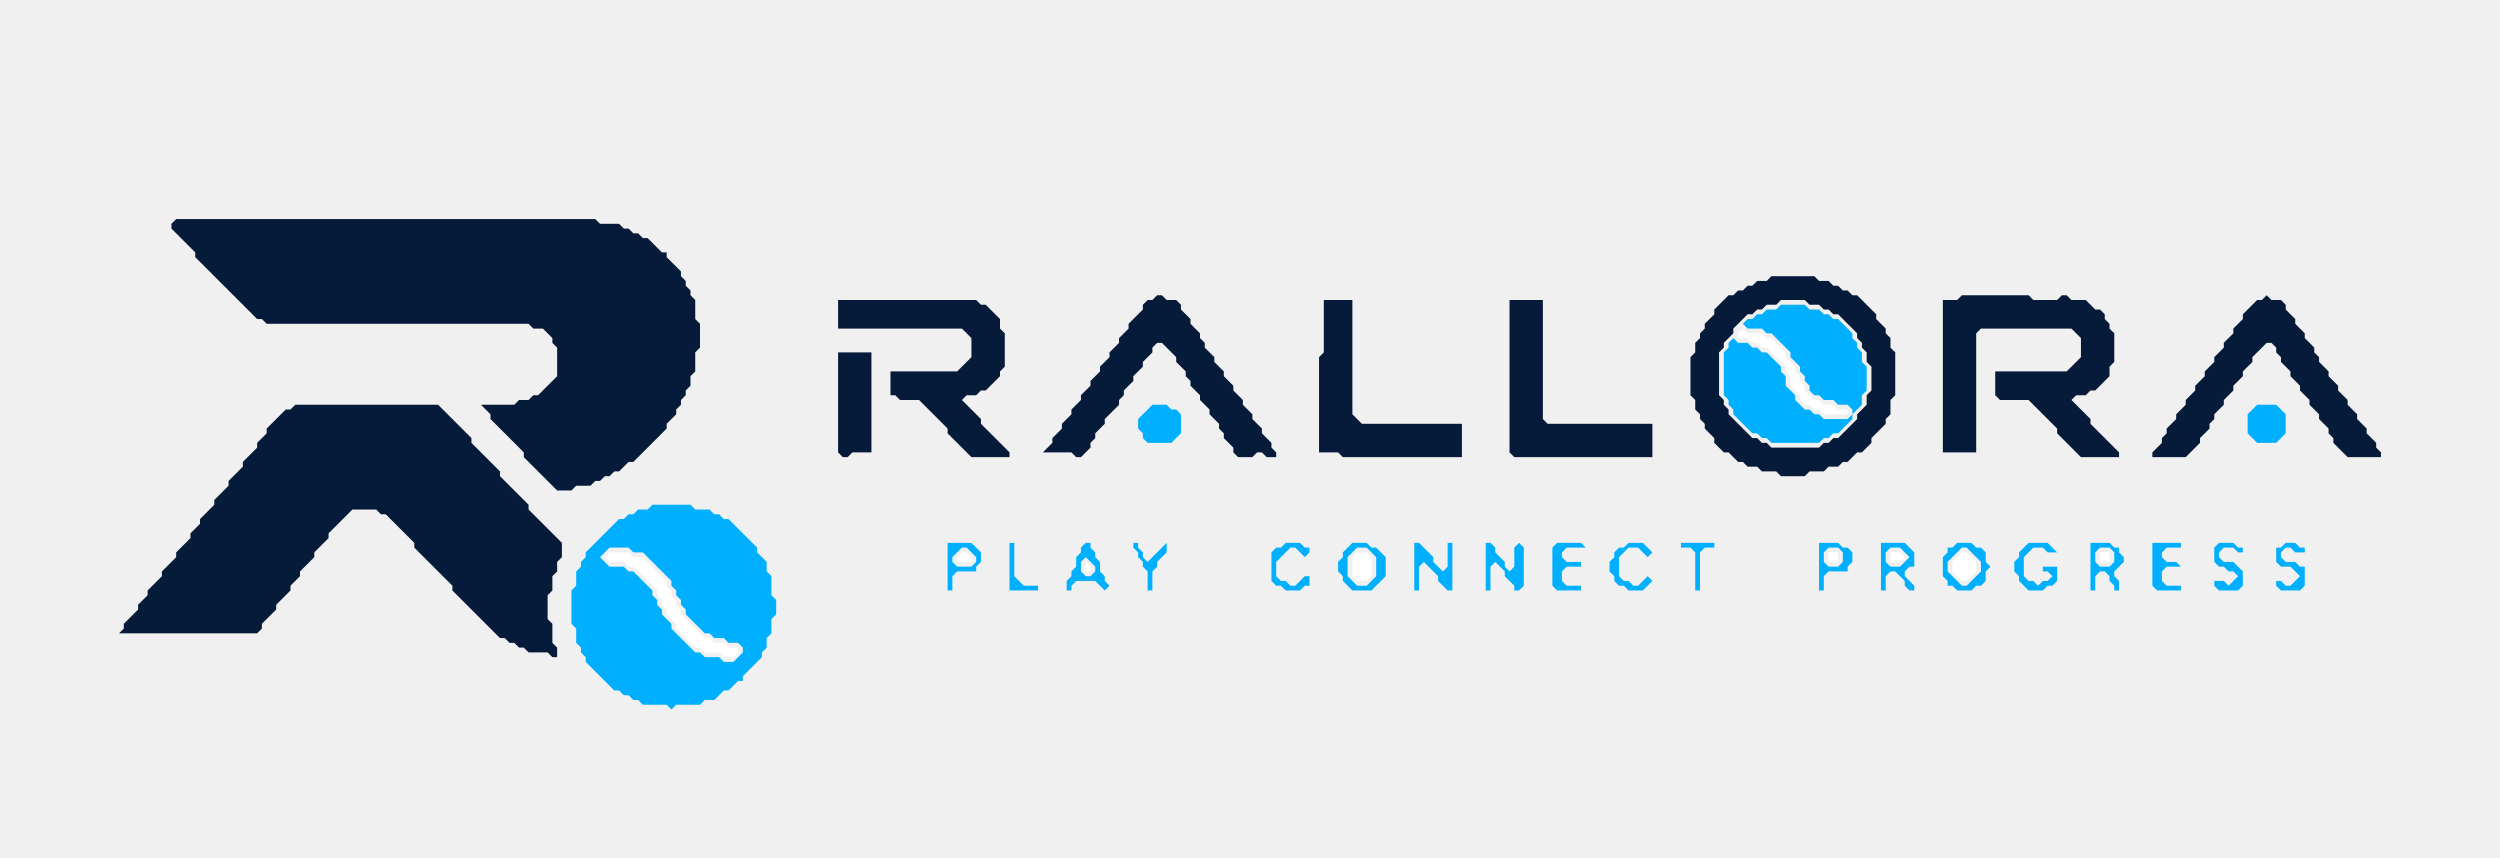
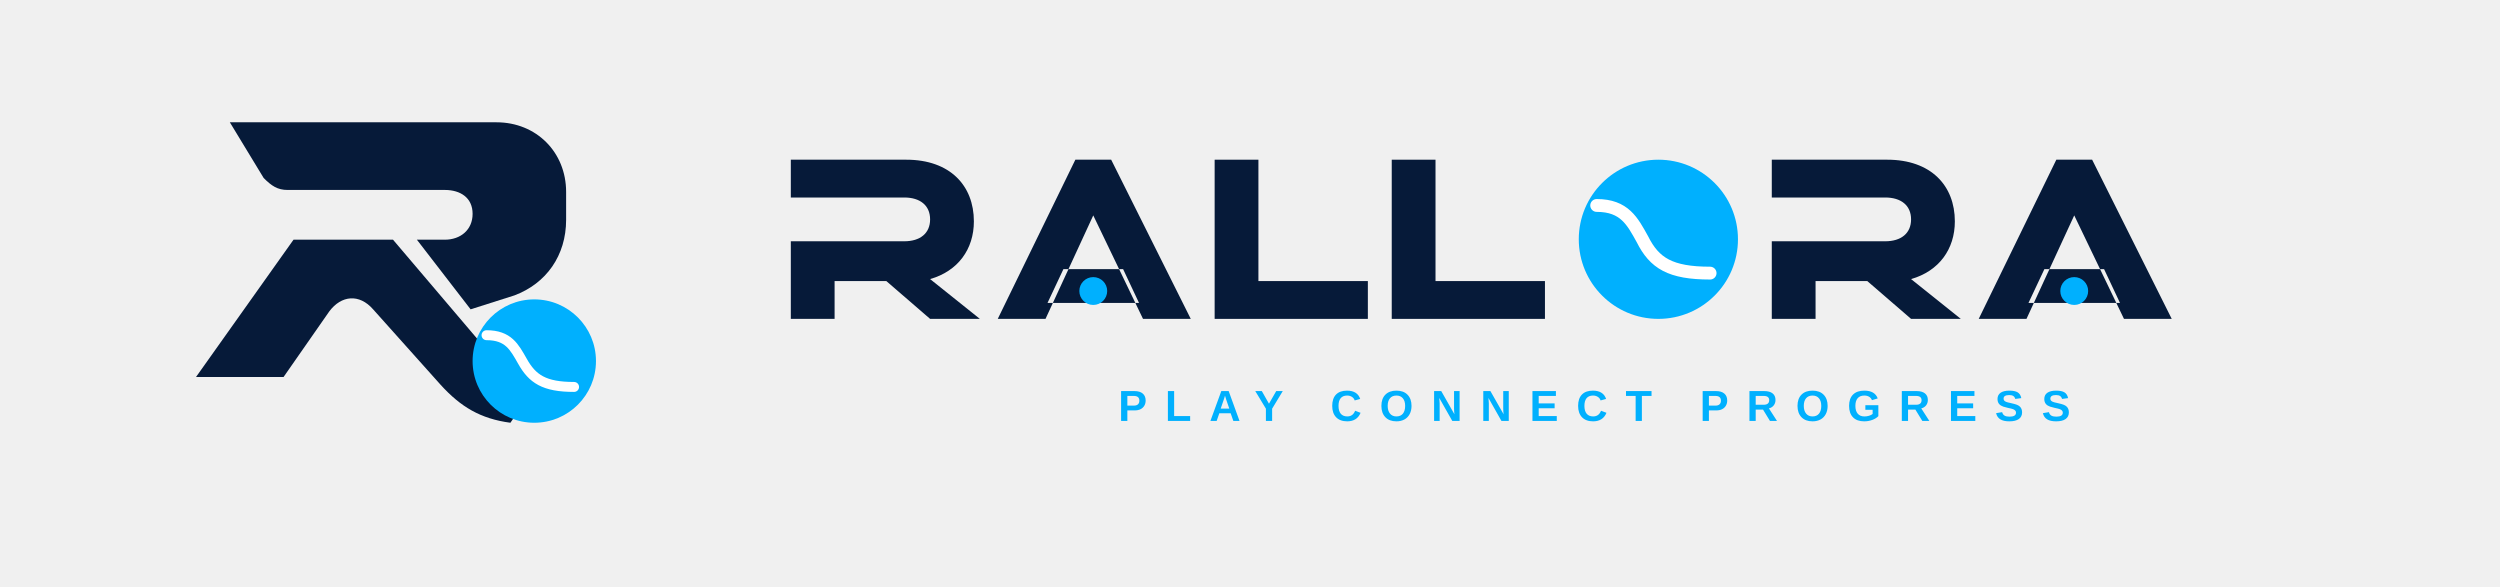
- <svg xmlns="http://www.w3.org/2000/svg" aria-label="Rallora" role="img" viewBox="0 0 525 180">
-   <path d="m25 133h29l1-1v-1l3-3v-1l3-3v-1l2-2v-1l3-3v-1l3-3v-1l5-5h5l1 1h1l6 6v1l8 8v1l10 10h1l1 1h1l1 1h1l1 1h4l1 1h1v-2l-1-1v-4l-1-1v-5l1-1v-3l1-1v-2l1-1v-3l-7-7v-1l-6-6v-1l-6-6v-1l-7-7h-30l-1 1h-1l-4 4v1l-2 2v1l-3 3v1l-3 3v1l-3 3v1l-3 3v1l-2 2v1l-3 3v1l-3 3v1l-3 3v1l-2 2v1l-3 3v1z" fill="#061A39" fill-rule="evenodd" />
-   <path d="m176 74v21l1 1h1l1-1h4v-21z" fill="#061A39" fill-rule="evenodd" />
-   <path d="m317 63v32l1 1h29v-7h-22l-1-1v-25z" fill="#061A39" fill-rule="evenodd" />
-   <path d="m278 63v11l-1 1v20h4l1 1h25v-7h-21l-2-2v-24z" fill="#061A39" fill-rule="evenodd" />
-   <path d="m176 63v6h26l2 2v4l-3 3h-14v5h1l1 1h4l6 6v1l5 5h8v-1l-6-6v-1l-4-4 1-1h2l1-1h1l3-3v-1l1-1v-7l-1-1v-2l-3-3h-1l-1-1z" fill="#061A39" fill-rule="evenodd" />
-   <path d="m500 95-1-1v-1l-2-2v-1l-2-2v-1l-2-2v-1l-2-2v-1l-2-2v-1l-2-2v-1l-1-1v-1l-2-2v-1l-2-2v-1l-2-2v-1l-1-1h-2l-1-1-1 1h-1l-3 3v1l-2 2v1l-2 2v1l-2 2v1l-2 2v1l-2 2v1l-2 2v1l-2 2v1l-2 2v1l-1 1v1l-2 2v1h7l3-3v-1l2-2v-1l1-1v-1l2-2v-1l2-2v-1l2-2v-1l2-2v-1l3-3h1l1 1v1l1 1v1l2 2v1l2 2v1l2 2v1l2 2v1l2 2v1l1 1v1l3 3h7z" fill="#061A39" fill-rule="evenodd" />
-   <path d="m408 63v32h7v-25l1-1h19l2 2v4l-3 3h-15v5l1 1h6l6 6v1l5 5h8v-1l-6-6v-1l-4-4 1-1h2l1-1h1l3-3v-2l1-1v-6l-1-1v-1l-1-1v-1l-1-1h-1l-2-2h-3l-1-1h-1l-1 1h-5l-1-1h-14l-1 1z" fill="#061A39" fill-rule="evenodd" />
-   <path d="m219 95h6l1 1h1l2-2v-1l1-1v-1l2-2v-1l3-3v-1l1-1v-1l2-2v-1l2-2v-1l2-2v-1l1-1h1l3 3v1l2 2v1l1 1v1l2 2v1l2 2v1l2 2v1l1 1v1l2 2v1l1 1h3l1-1h1l1 1h2v-1l-1-1v-1l-2-2v-1l-2-2v-1l-2-2v-1l-2-2v-1l-2-2v-1l-2-2v-1l-2-2v-1l-1-1v-1l-2-2v-1l-2-2v-1l-1-1h-2l-1-1h-1l-1 1h-1l-1 1v1l-3 3v1l-2 2v1l-2 2v1l-2 2v1l-2 2v1l-2 2v1l-2 2v1l-2 2v1l-2 2v1z" fill="#061A39" fill-rule="evenodd" />
-   <path d="m372 58-1 1h-2l-1 1h-1l-1 1h-1l-1 1h-1l-3 3v1l-2 2v1l-1 1v1l-1 1v2l-1 1v8l1 1v2l1 1v1l1 1v1l2 2v1l2 2h1l2 2h1l1 1h2l1 1h3l1 1h5l1-1h3l1-1h2l1-1h1l2-2h1l2-2v-1l3-3v-1l1-1v-3l1-1v-9l-1-1v-2l-1-1v-1l-2-2v-1l-4-4h-1l-1-1h-1l-1-1h-1l-1-1h-2l-1-1zm2 5h5l1 1h2l1 1h1l1 1h1l4 4v1l1 1v1l1 1v2l1 1v5l-1 1v2l-2 2v1l-4 4h-1l-1 1h-1l-1 1h-10l-1-1h-1l-1-1h-1l-5-5v-1l-1-1v-1l-1-1v-9l1-1v-1l2-2v-1l3-3h1l1-1h1l1-1h2z" fill="#061A39" fill-rule="evenodd" />
-   <path d="m36 47v1l5 5v1l13 13h1l1 1h55l1 1h2l2 2v1l1 1v6l-4 4h-1l-1 1h-2l-1 1h-7l2 2v1l7 7v1l7 7h3l1-1h3l1-1h1l1-1h1l1-1h1l2-2h1l7-7v-1l2-2v-1l1-1v-1l1-1v-1l1-1v-2l1-1v-4l1-1v-5l-1-1v-4l-1-1v-1l-1-1v-1l-1-1v-1l-3-3v-1h-1l-3-3h-1l-1-1h-1l-1-1h-1l-1-1h-4l-1-1h-88z" fill="#061A39" fill-rule="evenodd" />
-   <path d="m46 134h6z" fill="#00B0FE" fill-rule="evenodd" />
-   <path d="m27 134h17z" fill="#00B0FE" fill-rule="evenodd" />
-   <path d="m480 114-1 1h-1v3l1 1h2l2 2-2 2h-1l-1-1h-1v1l1 1h4l1-1v-4h-1l-1-1h-2l-1-1v-1l1-1h1l1 1h2v-1h-1l-1-1z" fill="#00B0FE" fill-rule="evenodd" />
-   <path d="m466 114-1 1v3l1 1h1l1 1h1l1 1-2 2-1-1h-2v1l1 1h4l1-1v-3l-2-2h-2l-1-1v-1l1-1h2l1 1h1v-1h-1l-1-1z" fill="#00B0FE" fill-rule="evenodd" />
-   <path d="m452 114v9l1 1h5v-1h-3l-1-1v-2l1-1h3l-1-1h-2l-1-1v-1l1-1h3v-1z" fill="#00B0FE" fill-rule="evenodd" />
-   <path d="m439 114v10h1v-3l1-1h1l1 1v1l1 1v1h1v-2l-1-1v-1l2-2v-1l-1-1v-1h-1l-1-1zm1 2 1-1h2l1 1v2l-1 1h-2l-1-1z" fill="#00B0FE" fill-rule="evenodd" />
-   <path d="m426 114-2 2v1l-1 1v2l1 1v1l2 2h3l1-1h1l1-1v-3h-3v1h1l1 1-1 1h-1l-1 1-1-1h-1l-1-1v-4l2-2h2l1 1h2l-2-2z" fill="#00B0FE" fill-rule="evenodd" />
-   <path d="m411 114-1 1h-1v1l-1 1v4l1 1v1h1l1 1h3l1-1h1l1-1v-2l1-1-1-1v-2l-1-1h-1l-1-1zm1 1h1l3 3v2l-3 3h-1l-3-3v-2z" fill="#00B0FE" fill-rule="evenodd" />
-   <path d="m395 114v10h1v-3l1-1h1l2 2v1l1 1h1v-1l-2-2v-1l1-1h1v-3l-2-2zm1 4v-2l1-1h2l2 2-2 2h-2z" fill="#00B0FE" fill-rule="evenodd" />
-   <path d="m386 114h-4v10h1v-3l1-1h4v-1l1-1v-2l-1-1h-1zm-3 2 1-1h2l1 1v2l-1 1h-2l-1-1z" fill="#00B0FE" fill-rule="evenodd" />
-   <path d="m353 114v1h2l1 1v8h1v-8l1-1h2v-1z" fill="#00B0FE" fill-rule="evenodd" />
-   <path d="m342 114-1 1h-1l-1 1v1l-1 1v2l1 1v1l1 1h1l1 1h3l2-2-1-1-2 2h-1l-1-1h-1l-1-1v-4l2-2h2l2 2 1-1-2-2z" fill="#00B0FE" fill-rule="evenodd" />
-   <path d="m327 114-1 1v8l1 1h5v-1h-3l-1-1v-2l1-1h3v-1h-3l-1-1v-1l1-1h4l-1-1z" fill="#00B0FE" fill-rule="evenodd" />
-   <path d="m312 114v10h1v-5l1-1 2 2v1l2 2v1h1l1-1v-8l-1-1-1 1v4l-1 1-1-1v-1l-2-2v-1l-1-1z" fill="#00B0FE" fill-rule="evenodd" />
-   <path d="m297 114v10h1v-5l1-1 3 3v1l2 2h1v-10h-1v5l-1 1-2-2v-1l-3-3z" fill="#00B0FE" fill-rule="evenodd" />
-   <path d="m284 114-2 2v1l-1 1v2l1 1v1l2 2h4l3-3v-4l-2-2h-1l-1-1zm1 1h2l2 2v4l-2 2h-2l-2-2v-4z" fill="#00B0FE" fill-rule="evenodd" />
-   <path d="m270 114-1 1h-1l-1 1v6l1 1h1l1 1h3l1-1h1v-2h-1l-2 2h-1l-1-1h-1l-1-1v-3l3-3h1l2 2 1-1v-1h-1l-1-1z" fill="#00B0FE" fill-rule="evenodd" />
-   <path d="m238 114v1l1 1v1l1 1v1l1 1v4h1v-4l1-1v-1l2-2v-2l-4 4-1-1v-1l-1-1v-1z" fill="#00B0FE" fill-rule="evenodd" />
-   <path d="m229 114h-1l-1 1v1l-1 1v2l-1 1v1l-1 1v2h1v-1l1-1h4l2 2 1-1-1-1v-1l-1-1v-2l-1-1v-1l-1-1zm-2 4 1-1 2 2v1l-1 1h-1l-1-1z" fill="#00B0FE" fill-rule="evenodd" />
-   <path d="m212 114v10h6v-1h-3l-2-2v-7z" fill="#00B0FE" fill-rule="evenodd" />
-   <path d="m204 114h-5v10h1v-3l1-1h4v-1l1-1v-2zm-4 3 2-2h1l2 2v1l-1 1h-3l-1-1z" fill="#00B0FE" fill-rule="evenodd" />
-   <path d="m145 106h-8l-1 1h-2l-1 1h-1l-1 1h-1l-7 7v1l-1 1v1l-1 1v3l-1 1v7l1 1v3l1 1v1l1 1v1l6 6h1l1 1h1l1 1h1l1 1h5l1 1 1-1h5l1-1h2l2-2h1l2-2h1v-1l4-4v-1l1-1v-2l1-1v-3l1-1v-3l-1-1v-4l-1-1v-2l-2-2v-1l-6-6h-1l-1-1h-1l-1-1h-3zm-19 11 2-2h4l1 1h2l6 6v1l1 1v1l1 1v1l1 1v1l4 4h1l1 1h2l1 1h2l1 1v1l-2 2h-2l-1-1h-3l-1-1h-1l-5-5v-1l-2-2v-1l-1-1v-1l-1-1v-1l-4-4h-1l-1-1h-3z" fill="#00B0FE" fill-rule="evenodd" />
-   <path d="m409 96h5z" fill="#00B0FE" fill-rule="evenodd" />
-   <path d="m278 96h3z" fill="#00B0FE" fill-rule="evenodd" />
-   <path d="m219 96h6z" fill="#00B0FE" fill-rule="evenodd" />
-   <path d="m179 96h3z" fill="#00B0FE" fill-rule="evenodd" />
-   <path d="m474 85-2 2v4l2 2h4l2-2v-4l-2-2z" fill="#00B0FE" fill-rule="evenodd" />
-   <path d="m242 85-3 3v2l1 1v1l1 1h5l2-2v-4l-1-1h-1l-1-1z" fill="#00B0FE" fill-rule="evenodd" />
-   <path d="m186 78v5l1 1h1-1l-1-1z" fill="#00B0FE" fill-rule="evenodd" />
-   <path d="m431 77h3z" fill="#00B0FE" fill-rule="evenodd" />
-   <path d="m277 70v4z" fill="#00B0FE" fill-rule="evenodd" />
-   <path d="m374 64-1 1h-2l-1 1h-1l-1 1h-1l-2 2 1-1 1 1h3l1 1h1l4 4v1l2 2v1l1 1v1l1 1v1l1 1h1l1 1h2l1 1h2l1 1v1l-1 1h-5l-1-1h-1l-1-1h-1l-2-2v-1l-2-2v-2l-1-1v-1l-3-3h-1l-1-1h-1l-1-1h-2l-1-1-1 1v1l-1 1v9l1 1v1l1 1v1l4 4h1l1 1h1l1 1h10l1-1h1l1-1h1l3-3v-1l2-2v-2l1-1v-5l-1-1v-2l-1-1v-1l-1-1v-1l-3-3h-1l-1-1h-1l-1-1h-2l-1-1z" fill="#00B0FE" fill-rule="evenodd" />
-   <path d="m285 63v24z" fill="#00B0FE" fill-rule="evenodd" />
-   <path d="m427 62h5z" fill="#00B0FE" fill-rule="evenodd" />
-   <path d="m409 62h2z" fill="#00B0FE" fill-rule="evenodd" />
-   <path d="m177 62h25z" fill="#00B0FE" fill-rule="evenodd" />
-   <path d="m329 122h3l1 1-1-1z" fill="#fff" fill-rule="evenodd" />
-   <path d="m478 121h1l1 1-1-1z" fill="#fff" fill-rule="evenodd" />
-   <path d="m330 120h2z" fill="#fff" fill-rule="evenodd" />
-   <path d="m438 118v2z" fill="#fff" fill-rule="evenodd" />
-   <path d="m228 118v2h1v-1z" fill="#fff" fill-rule="evenodd" />
-   <path d="m441 116v2h2v-2z" fill="#fff" fill-rule="evenodd" />
-   <path d="m412 116-2 2v2l2 2h1l2-2v-2l-2-2z" fill="#fff" fill-rule="evenodd" />
-   <path d="m397 116v2h2l1-1-1-1z" fill="#fff" fill-rule="evenodd" />
-   <path d="m384 116v2h2v-2z" fill="#fff" fill-rule="evenodd" />
-   <path d="m285 116-1 1v4l1 1h2l1-1v-4l-1-1z" fill="#fff" fill-rule="evenodd" />
-   <path d="m201 117v1h3v-1l-1-1h-1z" fill="#fff" fill-rule="evenodd" />
-   <path d="m127 117 1 1h3l1 1h1l5 5v1l1 1v1l1 1v1l2 2v1l4 4h1l1 1h3l1 1h2l1-1v-1h-2l-1-1h-2l-1-1h-1l-5-5v-1l-1-1v-1l-1-1v-1l-1-1v-1l-5-5h-2l-1-1h-4z" fill="#fff" fill-rule="evenodd" />
-   <path d="m303 115v2z" fill="#fff" fill-rule="evenodd" />
-   <path d="m214 115v6z" fill="#fff" fill-rule="evenodd" />
-   <path d="m127 111-2 2z" fill="#fff" fill-rule="evenodd" />
-   <path d="m365 70v1h2l1 1h1l1 1h1l4 4v1l1 1v2l2 2v1l1 1h1l1 1h1l1 1h5v-1h-2l-1-1h-2l-1-1h-1l-2-2v-1l-1-1v-1l-1-1v-1l-2-2v-1l-3-3h-1l-1-1h-3l-1-1z" fill="#fff" fill-rule="evenodd" />
+ <svg xmlns="http://www.w3.org/2000/svg" viewBox="-40 -20 980 230" role="img" aria-label="Rallora" version="1.1" id="svg10">
+   <defs id="defs10" />
+   <g transform="translate(15,10) scale(.78)">
+     <path fill="#061A39" d="M45 23 H179 C199 23 214 38 214 58 V72 C214 90 204 104 188 110 L166 117 L139 82 H153 C161 82 167 77 167 69 C167 61 161 57 153 57 H74 C69 57 66 55 62 51 Z" />
+     <path fill="#061A39" d="M77 82 H127 L178 142 C185 150 190 154 199 155 L186 174 C171 172 161 166 151 155 L117 117 C110 109 101 110 95 118 L72 151 H28 Z" />
+     <circle cx="198" cy="143" r="31" fill="#00B0FE" />
+     <path d="M174 130 C185 130 188 136 192 143 C197 152 203 156 218 156" fill="none" stroke="#FFFFFF" stroke-width="5" stroke-linecap="round" />
+   </g>
+   <g transform="translate(270,27) scale(.78)" id="g10">
+     <path fill="#061A39" d="M0 20h58c22 0 34 13 34 31 0 14-8 25-22 29l25 20H70L48 81H22v19H0V61h57c8 0 13-4 13-11s-5-11-13-11H0V20Z" transform="translate(0 0)" id="path4" />
+     <path fill="#061A39" fill-rule="evenodd" d="M0 100 39 20h18l40 80H73L48 48 24 100H0Zm33-25h30l8 17H25l8-17Z" transform="translate(104 0)" id="path5" />
+     <circle cx="152" cy="86" r="7" fill="#00B0FE" id="circle5" />
+     <path fill="#061A39" d="M0 20h22v61h55v19H0V20Z" transform="translate(213 0)" id="path6" />
+     <path fill="#061A39" d="M0 20h22v61h55v19H0V20Z" transform="translate(302 0)" id="path7" />
+     <circle cx="436" cy="60" r="40" fill="#00B0FE" />
+     <path d="M405 43 C419 43 423 51 428 60 C434 72 442 77 462 77" fill="none" stroke="#FFFFFF" stroke-width="6.45" stroke-linecap="round" />
+     <path fill="#061A39" d="M0 20h58c22 0 34 13 34 31 0 14-8 25-22 29l25 20H70L48 81H22v19H0V61h57c8 0 13-4 13-11s-5-11-13-11H0V20Z" transform="translate(493 0)" id="path9" />
+     <path fill="#061A39" fill-rule="evenodd" d="M0 100 39 20h18l40 80H73L48 48 24 100H0Zm33-25h30l8 17H25l8-17Z" transform="translate(597 0)" id="path10" />
+     <circle cx="645" cy="86" r="7" fill="#00B0FE" id="circle10" />
+   </g>
+   <path d="m 409.094,137.006 q 0,1.129 -0.515,2.017 -0.515,0.888 -1.478,1.378 -0.955,0.481 -2.274,0.481 h -2.905 V 145 h -2.449 v -11.696 h 5.254 q 2.1,0 3.229,0.971 1.137,0.963 1.137,2.731 z m -2.465,0.042 q 0,-1.843 -2.175,-1.843 h -2.532 v 3.793 h 2.598 q 1.013,0 1.561,-0.498 0.548,-0.506 0.548,-1.453 z M 417.813,145 v -11.696 h 2.449 v 9.803 h 6.275 V 145 Z m 25.652,0 -1.038,-2.988 h -4.458 L 436.932,145 h -2.449 l 4.267,-11.696 h 2.889 l 4.25,11.696 z m -1.585,-4.831 -1.154,-3.362 -0.531,-1.702 q -0.133,0.481 -0.249,0.863 -0.116,0.382 -1.428,4.2 z m 16.795,0.033 V 145 h -2.44 v -4.798 l -4.167,-6.898 h 2.565 l 2.806,4.947 2.839,-4.947 h 2.565 z m 29.456,3.038 q 2.216,0 3.08,-2.225 l 2.133,0.805 q -0.689,1.693 -2.025,2.523 -1.328,0.822 -3.188,0.822 -2.822,0 -4.366,-1.594 -1.536,-1.602 -1.536,-4.474 0,-2.88 1.486,-4.424 1.486,-1.544 4.308,-1.544 2.059,0 3.354,0.83 1.295,0.822 1.818,2.424 l -2.158,0.589 q -0.274,-0.88 -1.079,-1.395 -0.797,-0.523 -1.884,-0.523 -1.66,0 -2.523,1.029 -0.855,1.029 -0.855,3.013 0,2.017 0.88,3.08 0.888,1.062 2.557,1.062 z m 25.187,-4.142 q 0,1.826 -0.722,3.212 -0.722,1.386 -2.067,2.125 -1.345,0.73 -3.138,0.73 -2.756,0 -4.325,-1.619 -1.561,-1.627 -1.561,-4.449 0,-2.814 1.561,-4.391 1.561,-1.577 4.341,-1.577 2.781,0 4.341,1.594 1.569,1.594 1.569,4.375 z m -2.499,0 q 0,-1.893 -0.896,-2.963 -0.896,-1.079 -2.515,-1.079 -1.644,0 -2.54,1.071 -0.896,1.062 -0.896,2.972 0,1.926 0.913,3.038 0.921,1.104 2.507,1.104 1.644,0 2.532,-1.079 0.896,-1.079 0.896,-3.063 z M 529.29,145 524.194,135.994 q 0.149,1.312 0.149,2.108 V 145 h -2.175 v -11.696 h 2.797 l 5.171,9.081 q -0.149,-1.253 -0.149,-2.283 v -6.798 h 2.175 V 145 Z m 19.277,0 -5.097,-9.006 q 0.149,1.312 0.149,2.108 V 145 h -2.175 v -11.696 h 2.797 l 5.171,9.081 q -0.149,-1.253 -0.149,-2.283 v -6.798 h 2.175 V 145 Z m 12.155,0 v -11.696 h 9.197 v 1.893 h -6.749 v 2.938 h 6.242 v 1.893 h -6.242 v 3.08 h 7.089 V 145 Z m 23.801,-1.76 q 2.216,0 3.08,-2.225 l 2.133,0.805 q -0.689,1.693 -2.025,2.523 -1.328,0.822 -3.188,0.822 -2.822,0 -4.366,-1.594 -1.536,-1.602 -1.536,-4.474 0,-2.88 1.486,-4.424 1.486,-1.544 4.308,-1.544 2.059,0 3.354,0.83 1.295,0.822 1.818,2.424 l -2.158,0.589 q -0.274,-0.88 -1.079,-1.395 -0.797,-0.523 -1.884,-0.523 -1.66,0 -2.523,1.029 -0.855,1.029 -0.855,3.013 0,2.017 0.88,3.08 0.888,1.062 2.557,1.062 z m 19.094,-8.043 V 145 h -2.449 v -9.803 h -3.777 v -1.893 h 10.011 v 1.893 z m 33.449,1.81 q 0,1.129 -0.515,2.017 -0.515,0.888 -1.478,1.378 -0.955,0.481 -2.274,0.481 H 629.894 V 145 h -2.449 v -11.696 h 5.254 q 2.1,0 3.229,0.971 1.137,0.963 1.137,2.731 z m -2.465,0.042 q 0,-1.843 -2.175,-1.843 h -2.532 v 3.793 h 2.598 q 1.013,0 1.561,-0.498 0.548,-0.506 0.548,-1.453 z M 653.819,145 l -2.714,-4.441 h -2.872 V 145 h -2.449 v -11.696 h 5.844 q 2.092,0 3.229,0.905 1.137,0.896 1.137,2.582 0,1.229 -0.697,2.125 -0.697,0.888 -1.884,1.17 L 656.575,145 Z m -0.291,-8.11 q 0,-1.685 -2.158,-1.685 h -3.138 v 3.453 h 3.204 q 1.029,0 1.561,-0.465 0.531,-0.465 0.531,-1.303 z m 22.904,2.208 q 0,1.826 -0.722,3.212 -0.722,1.386 -2.067,2.125 -1.345,0.73 -3.138,0.73 -2.756,0 -4.325,-1.619 -1.561,-1.627 -1.561,-4.449 0,-2.814 1.561,-4.391 1.561,-1.577 4.341,-1.577 2.781,0 4.341,1.594 1.569,1.594 1.569,4.375 z m -2.499,0 q 0,-1.893 -0.896,-2.963 -0.896,-1.079 -2.515,-1.079 -1.644,0 -2.54,1.071 -0.896,1.062 -0.896,2.972 0,1.926 0.913,3.038 0.921,1.104 2.507,1.104 1.644,0 2.532,-1.079 0.896,-1.079 0.896,-3.063 z m 16.903,4.15 q 0.955,0 1.851,-0.274 0.896,-0.282 1.386,-0.714 v -1.619 h -2.855 v -1.81 h 5.097 v 4.3 q -0.93,0.955 -2.424,1.494 -1.486,0.54 -3.121,0.54 -2.855,0 -4.391,-1.577 -1.536,-1.585 -1.536,-4.491 0,-2.889 1.544,-4.424 1.544,-1.544 4.441,-1.544 4.117,0 5.238,3.046 l -2.258,0.681 q -0.365,-0.888 -1.146,-1.345 -0.78,-0.457 -1.834,-0.457 -1.727,0 -2.623,1.046 -0.896,1.046 -0.896,2.997 0,1.984 0.921,3.071 0.93,1.079 2.606,1.079 z M 713.542,145 l -2.714,-4.441 h -2.872 V 145 h -2.449 v -11.696 h 5.844 q 2.092,0 3.229,0.905 1.137,0.896 1.137,2.582 0,1.229 -0.697,2.125 -0.697,0.888 -1.884,1.17 L 716.298,145 Z m -0.291,-8.11 q 0,-1.685 -2.158,-1.685 h -3.138 v 3.453 h 3.204 q 1.029,0 1.561,-0.465 0.531,-0.465 0.531,-1.303 z M 724.784,145 v -11.696 h 9.197 v 1.893 h -6.749 v 2.938 h 6.242 v 1.893 h -6.242 v 3.08 h 7.089 V 145 Z m 27.876,-3.37 q 0,1.718 -1.278,2.631 -1.27,0.905 -3.735,0.905 -2.25,0 -3.528,-0.797 -1.278,-0.797 -1.644,-2.416 l 2.366,-0.39 q 0.241,0.93 0.938,1.353 0.697,0.415 1.934,0.415 2.565,0 2.565,-1.561 0,-0.498 -0.299,-0.822 -0.291,-0.324 -0.83,-0.54 -0.531,-0.216 -2.05,-0.523 -1.312,-0.307 -1.826,-0.49 -0.515,-0.191 -0.93,-0.44 -0.415,-0.257 -0.706,-0.614 -0.291,-0.357 -0.457,-0.838 -0.158,-0.481 -0.158,-1.104 0,-1.585 1.187,-2.424 1.195,-0.847 3.47,-0.847 2.175,0 3.262,0.681 1.096,0.681 1.411,2.25 l -2.374,0.324 q -0.183,-0.755 -0.747,-1.137 -0.556,-0.382 -1.602,-0.382 -2.225,0 -2.225,1.395 0,0.457 0.232,0.747 0.241,0.291 0.706,0.498 0.465,0.208 1.884,0.506 1.685,0.357 2.407,0.664 0.73,0.299 1.154,0.706 0.423,0.398 0.647,0.963 0.224,0.556 0.224,1.287 z m 18.339,0 q 0,1.718 -1.278,2.631 -1.27,0.905 -3.735,0.905 -2.25,0 -3.528,-0.797 -1.278,-0.797 -1.644,-2.416 l 2.366,-0.39 q 0.241,0.93 0.938,1.353 0.697,0.415 1.934,0.415 2.565,0 2.565,-1.561 0,-0.498 -0.299,-0.822 -0.291,-0.324 -0.83,-0.54 -0.531,-0.216 -2.05,-0.523 -1.312,-0.307 -1.826,-0.49 -0.515,-0.191 -0.93,-0.44 -0.415,-0.257 -0.706,-0.614 -0.291,-0.357 -0.457,-0.838 -0.158,-0.481 -0.158,-1.104 0,-1.585 1.187,-2.424 1.195,-0.847 3.47,-0.847 2.175,0 3.262,0.681 1.096,0.681 1.411,2.25 l -2.374,0.324 q -0.183,-0.755 -0.747,-1.137 -0.556,-0.382 -1.602,-0.382 -2.225,0 -2.225,1.395 0,0.457 0.232,0.747 0.241,0.291 0.706,0.498 0.465,0.208 1.884,0.506 1.685,0.357 2.407,0.664 0.73,0.299 1.154,0.706 0.423,0.398 0.647,0.963 0.224,0.556 0.224,1.287 z" id="text10" style="font-weight:700;font-size:17px;font-family:Arimo;letter-spacing:7;text-anchor:middle;fill:#00b0fe" aria-label="PLAY CONNECT PROGRESS" />
</svg>
